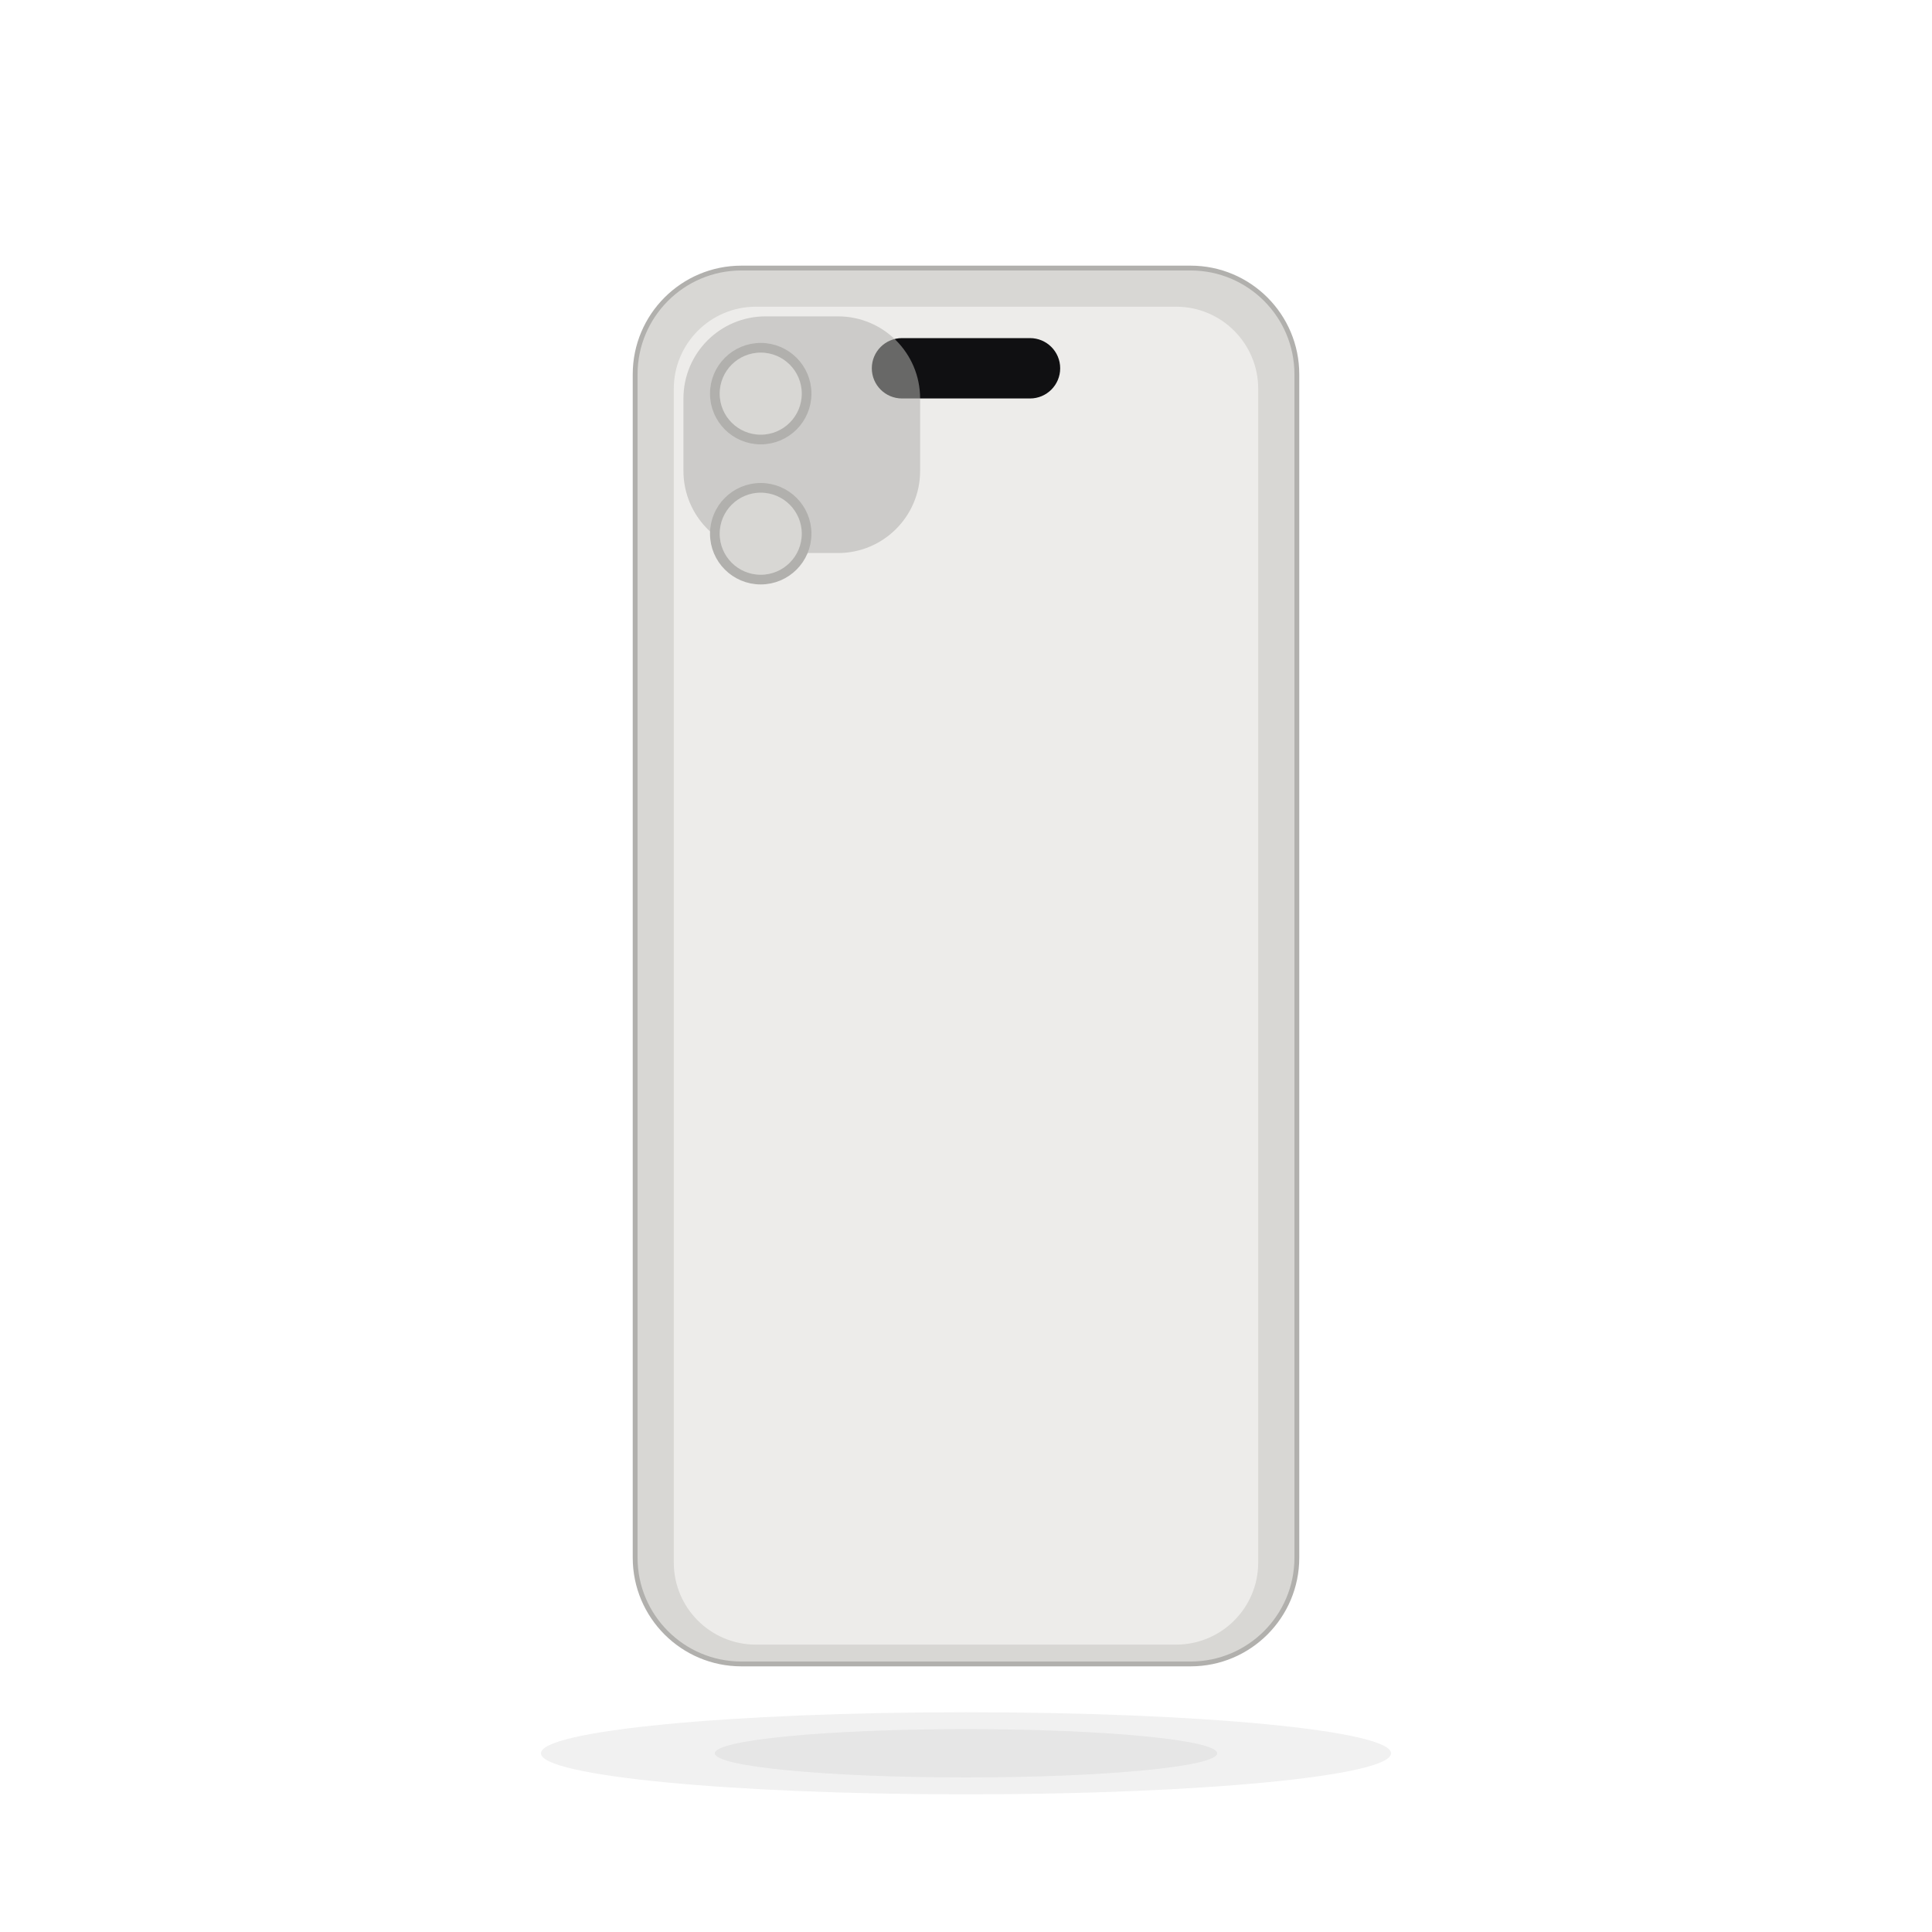
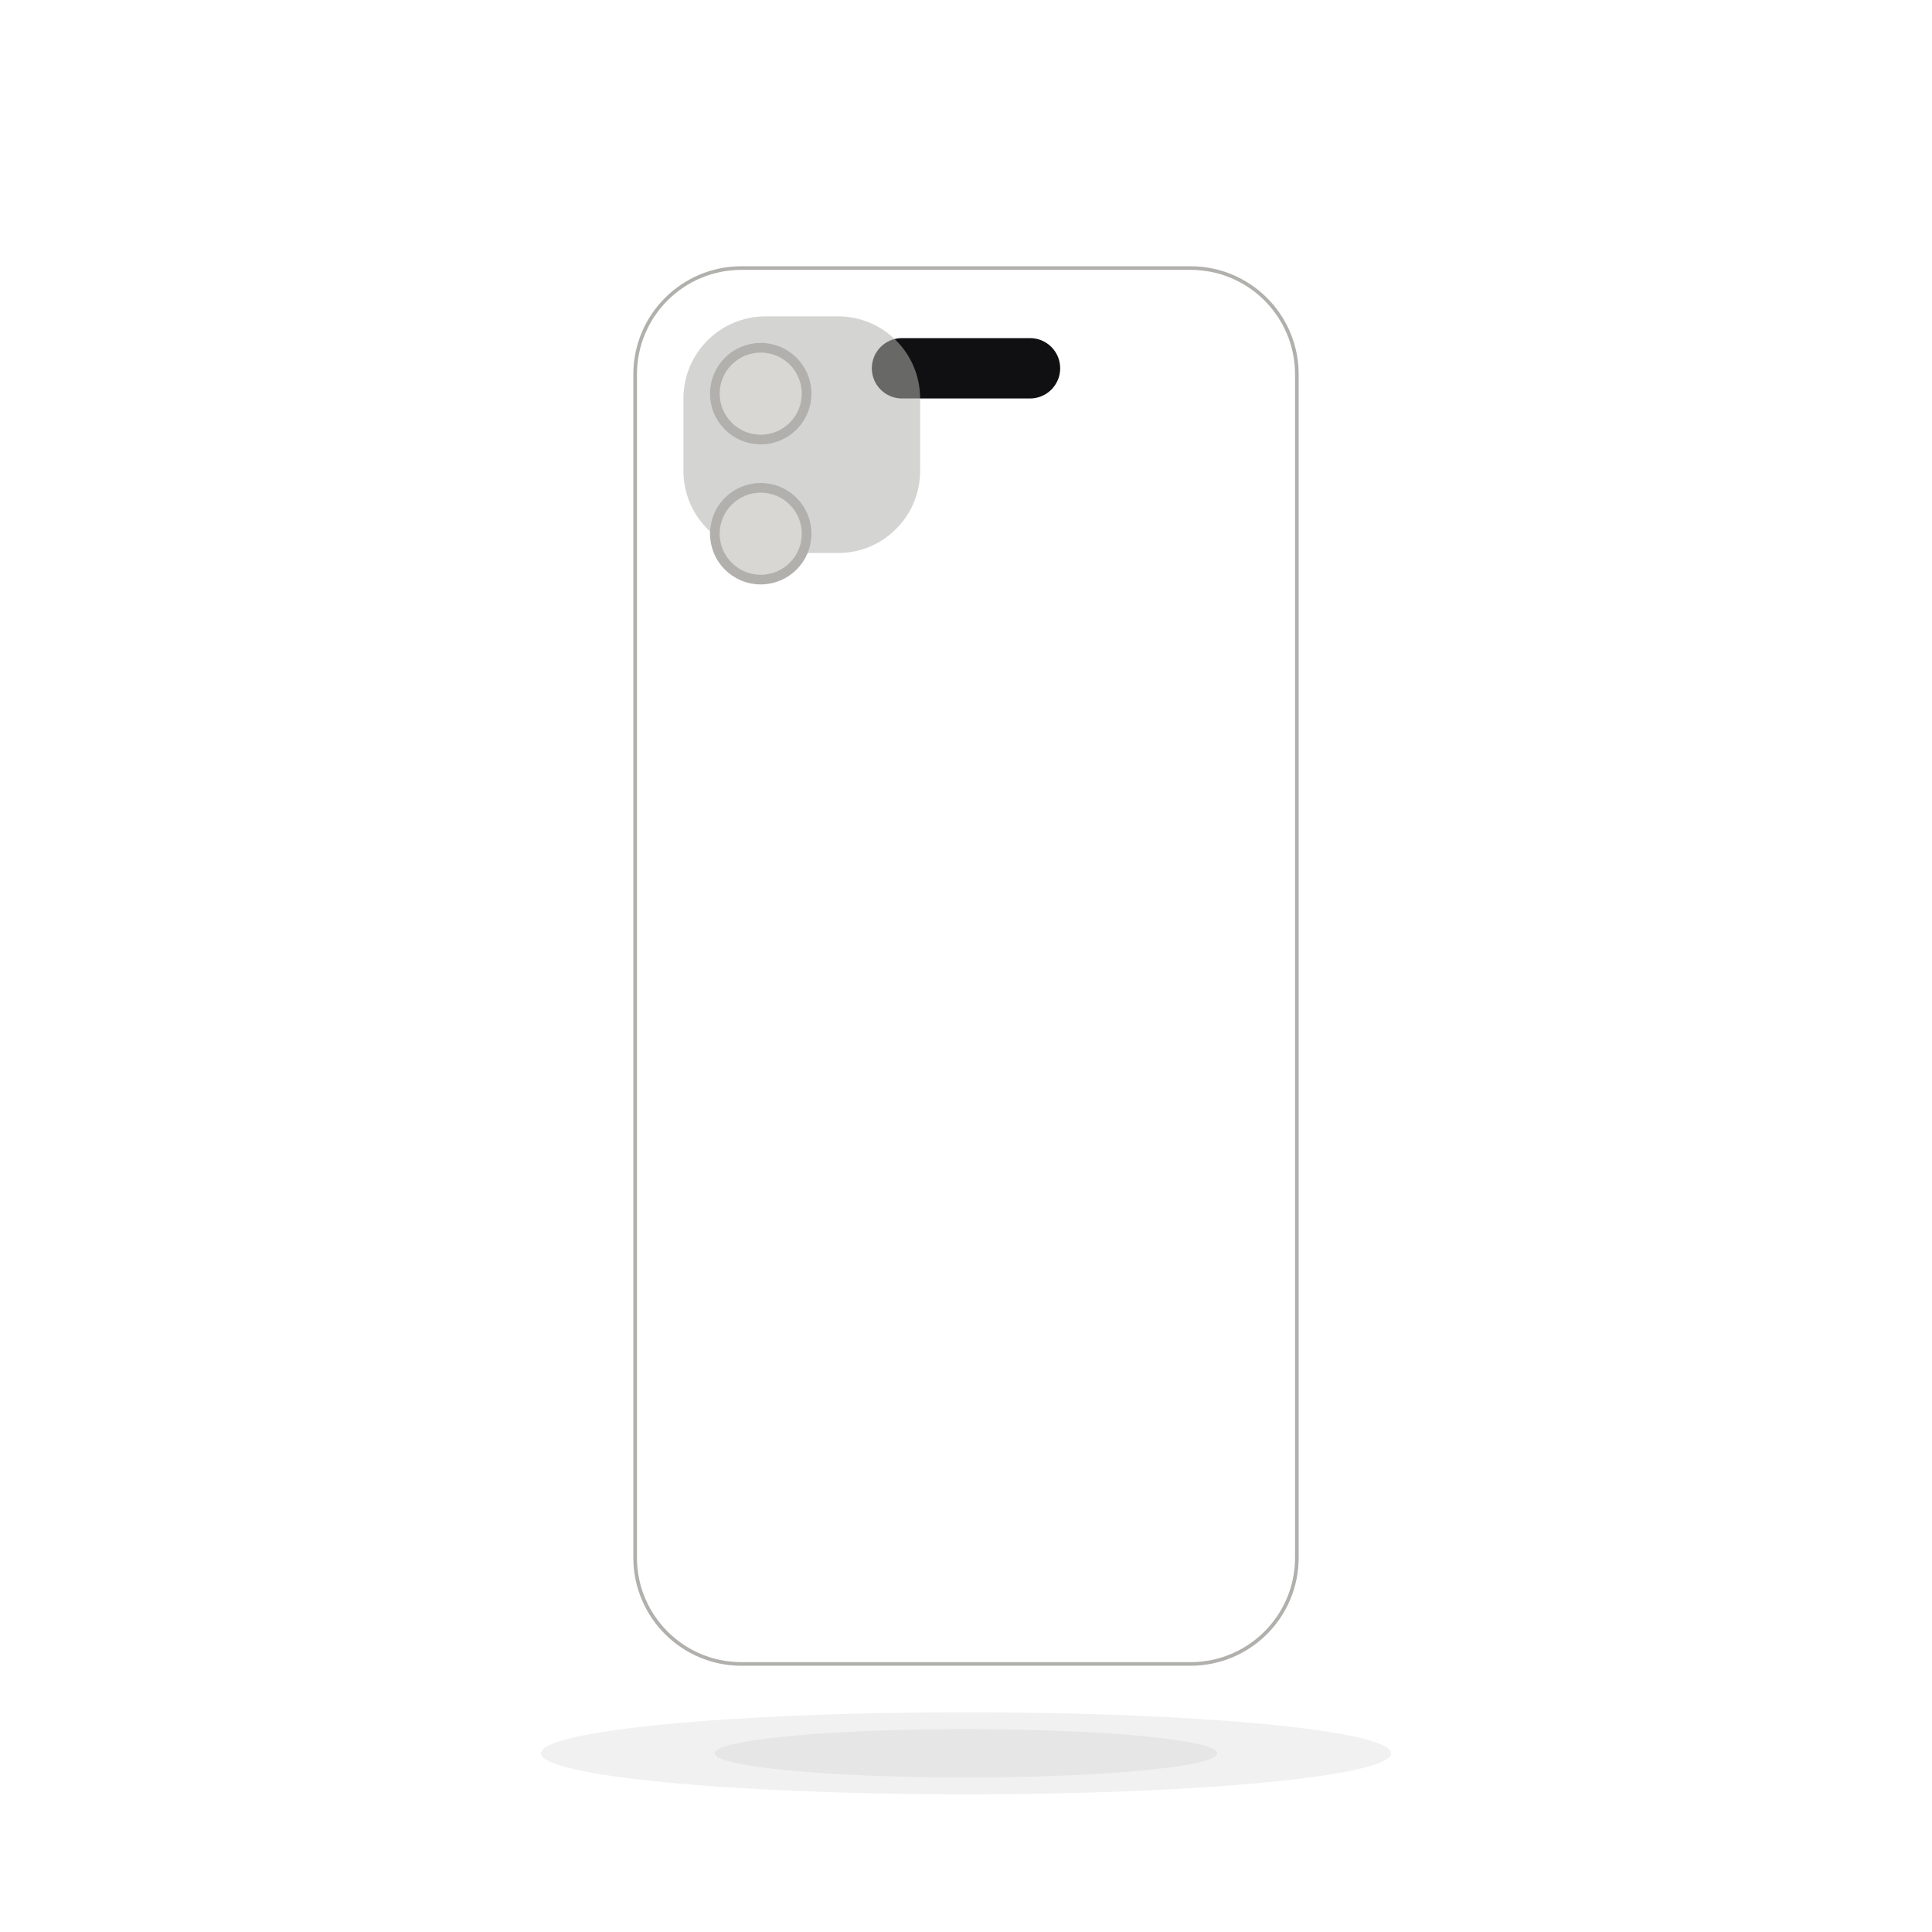
<svg xmlns="http://www.w3.org/2000/svg" viewBox="0 0 800 800" width="800" height="800" role="img" aria-label="Xiaomi Redmi Note 15 256 GB">
  <rect width="800" height="800" fill="#FFFFFF" />
  <ellipse cx="400" cy="726" rx="176" ry="17" fill="#000" opacity=".055" />
  <ellipse cx="400" cy="726" rx="104" ry="10" fill="#000" opacity=".05" />
-   <rect x="263.0" y="111.0" width="274" height="578" rx="44" fill="#D8D7D4" stroke="#B1B0AD" stroke-width="2" />
-   <rect x="279.0" y="127.0" width="242" height="554" rx="34" fill="#EDECEA" />
+   <rect x="263.0" y="111.0" width="274" height="578" rx="44" fill="url(#cuerpo)" stroke="#B1B0AD" stroke-width="1.5" />
+   <rect x="279.0" y="127.0" width="242" height="554" rx="34" fill="url(#pantalla)" />
  <rect x="361" y="140.0" width="78" height="25" rx="12.5" fill="#101012" />
  <rect x="283.0" y="131.0" width="98" height="98" rx="34" fill="#B1B0AD" opacity=".55" />
  <circle cx="315.0" cy="163.0" r="19" fill="#D8D7D4" stroke="#B1B0AD" stroke-width="4" />
  <circle cx="315.0" cy="221.0" r="19" fill="#D8D7D4" stroke="#B1B0AD" stroke-width="4" />
+   <rect x="263.0" y="111.0" width="274" height="578" rx="44" fill="url(#brillo)" />
</svg>
